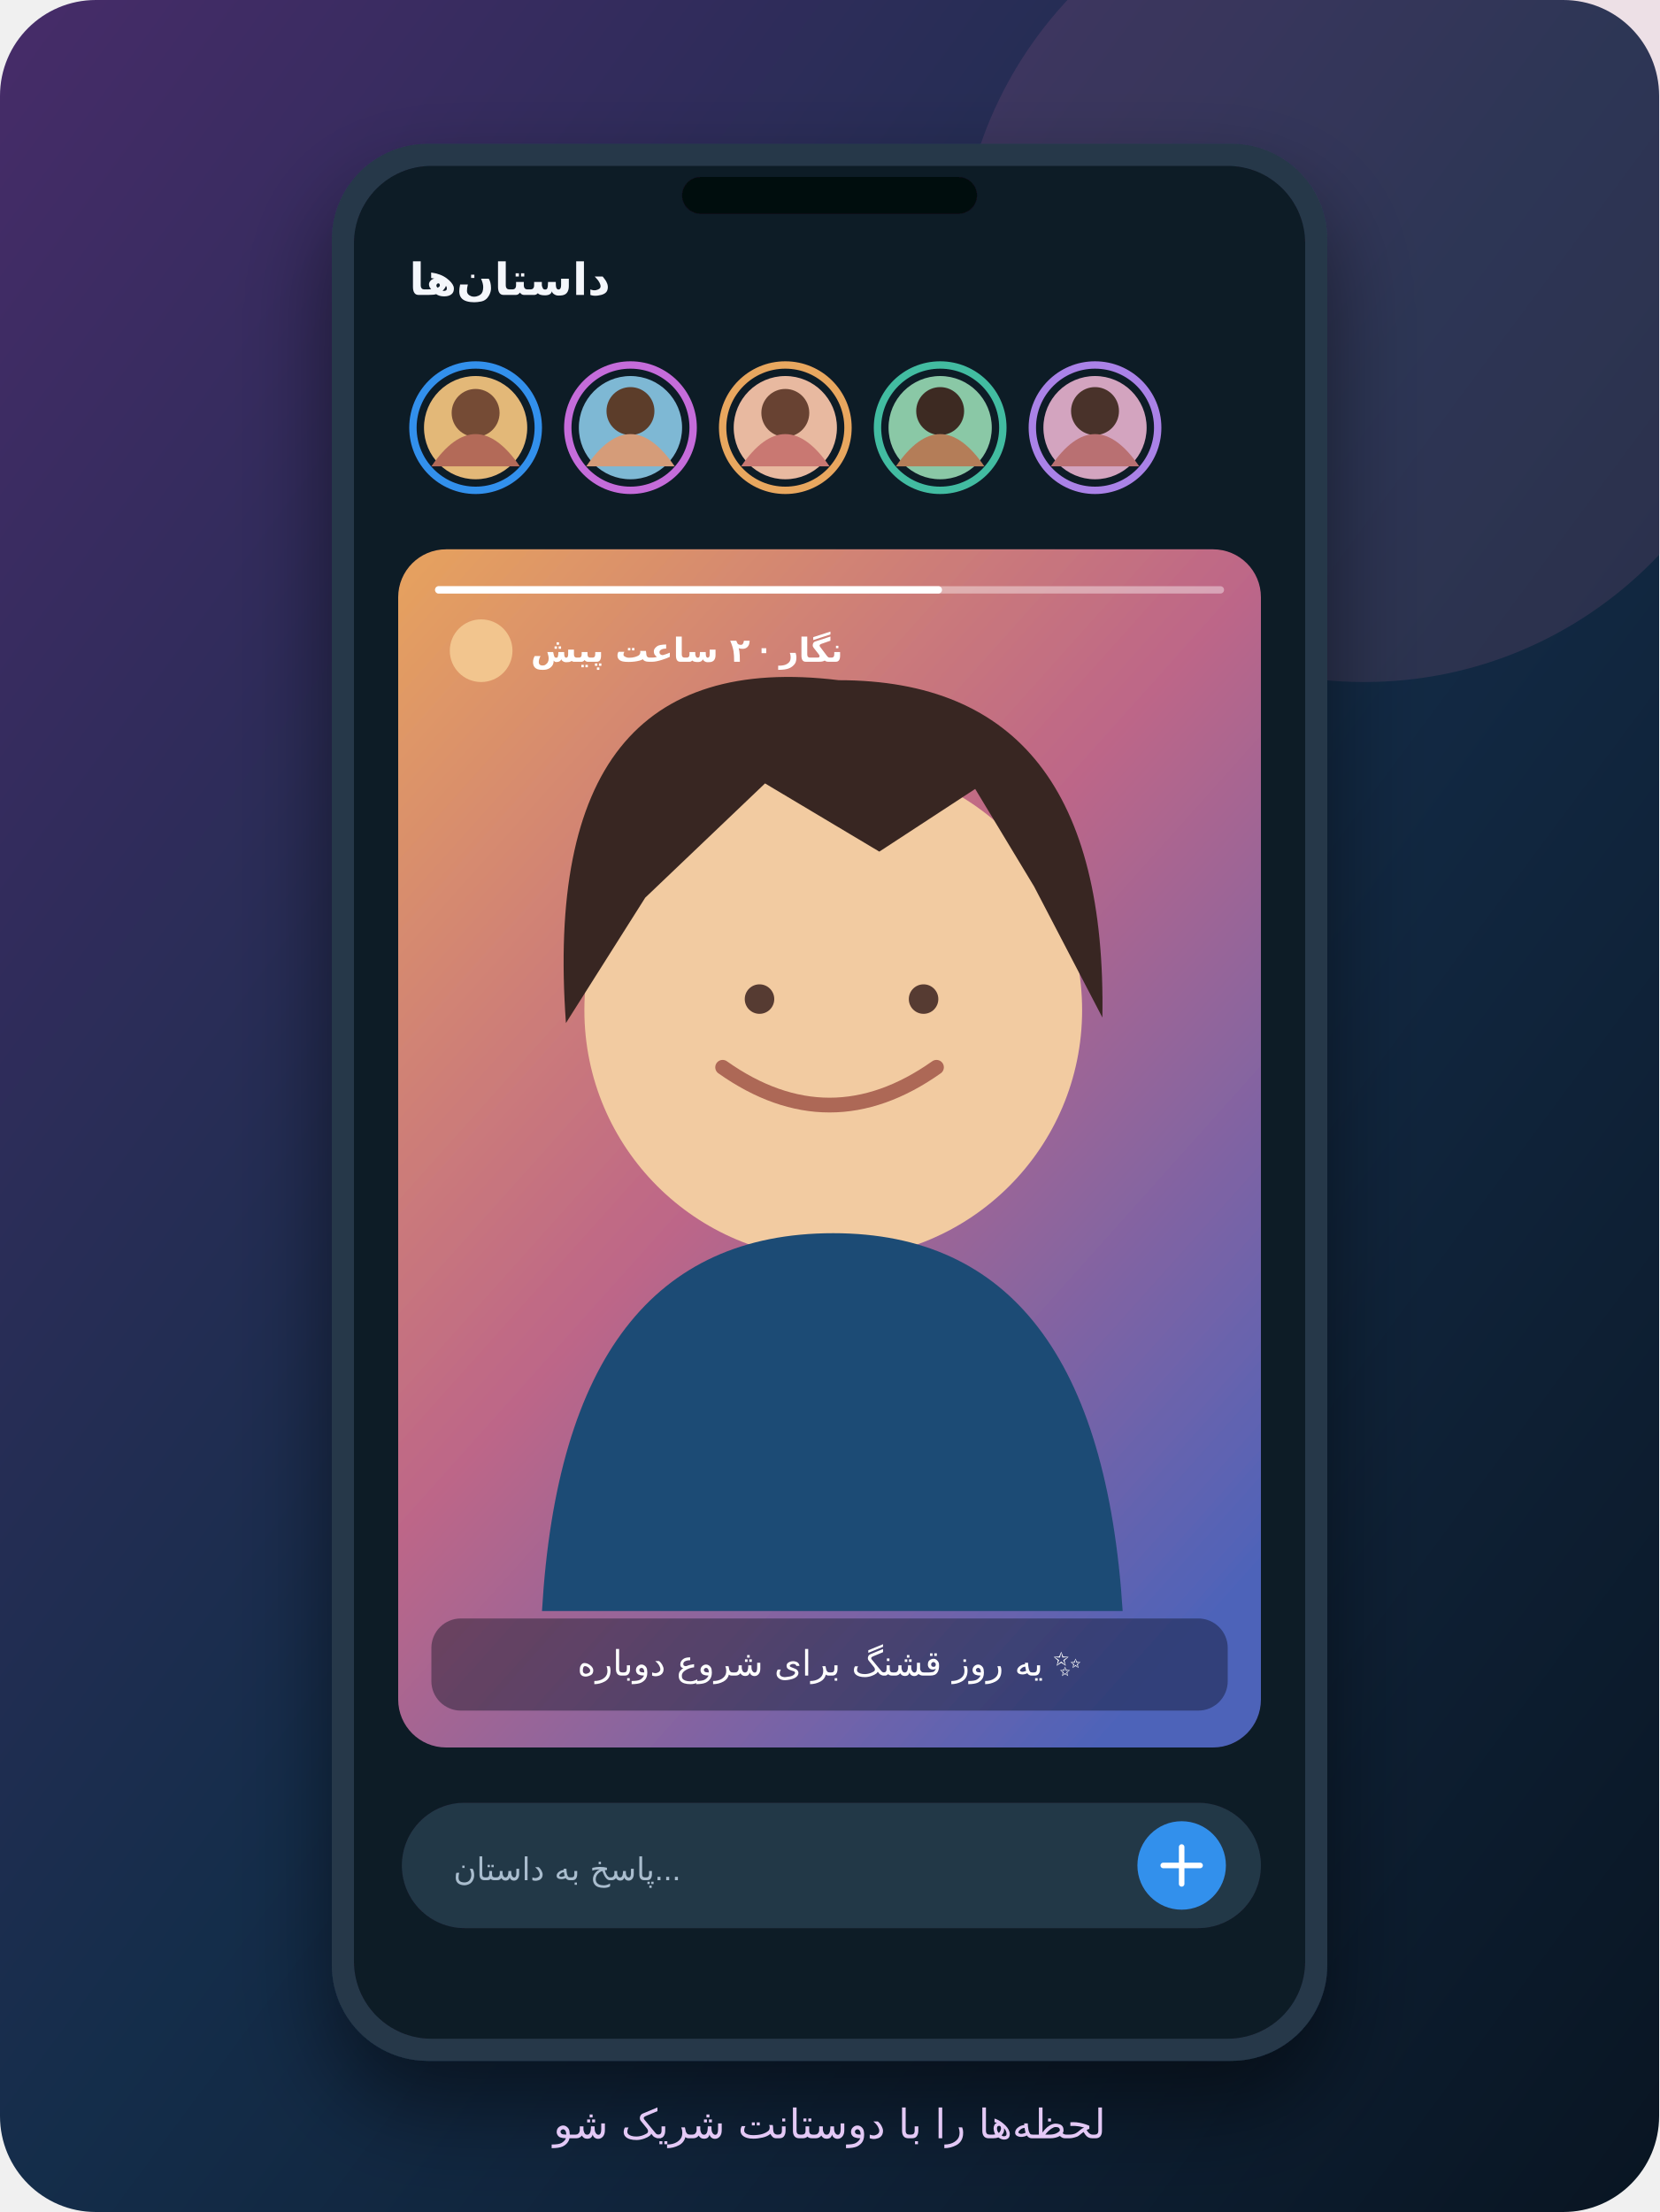
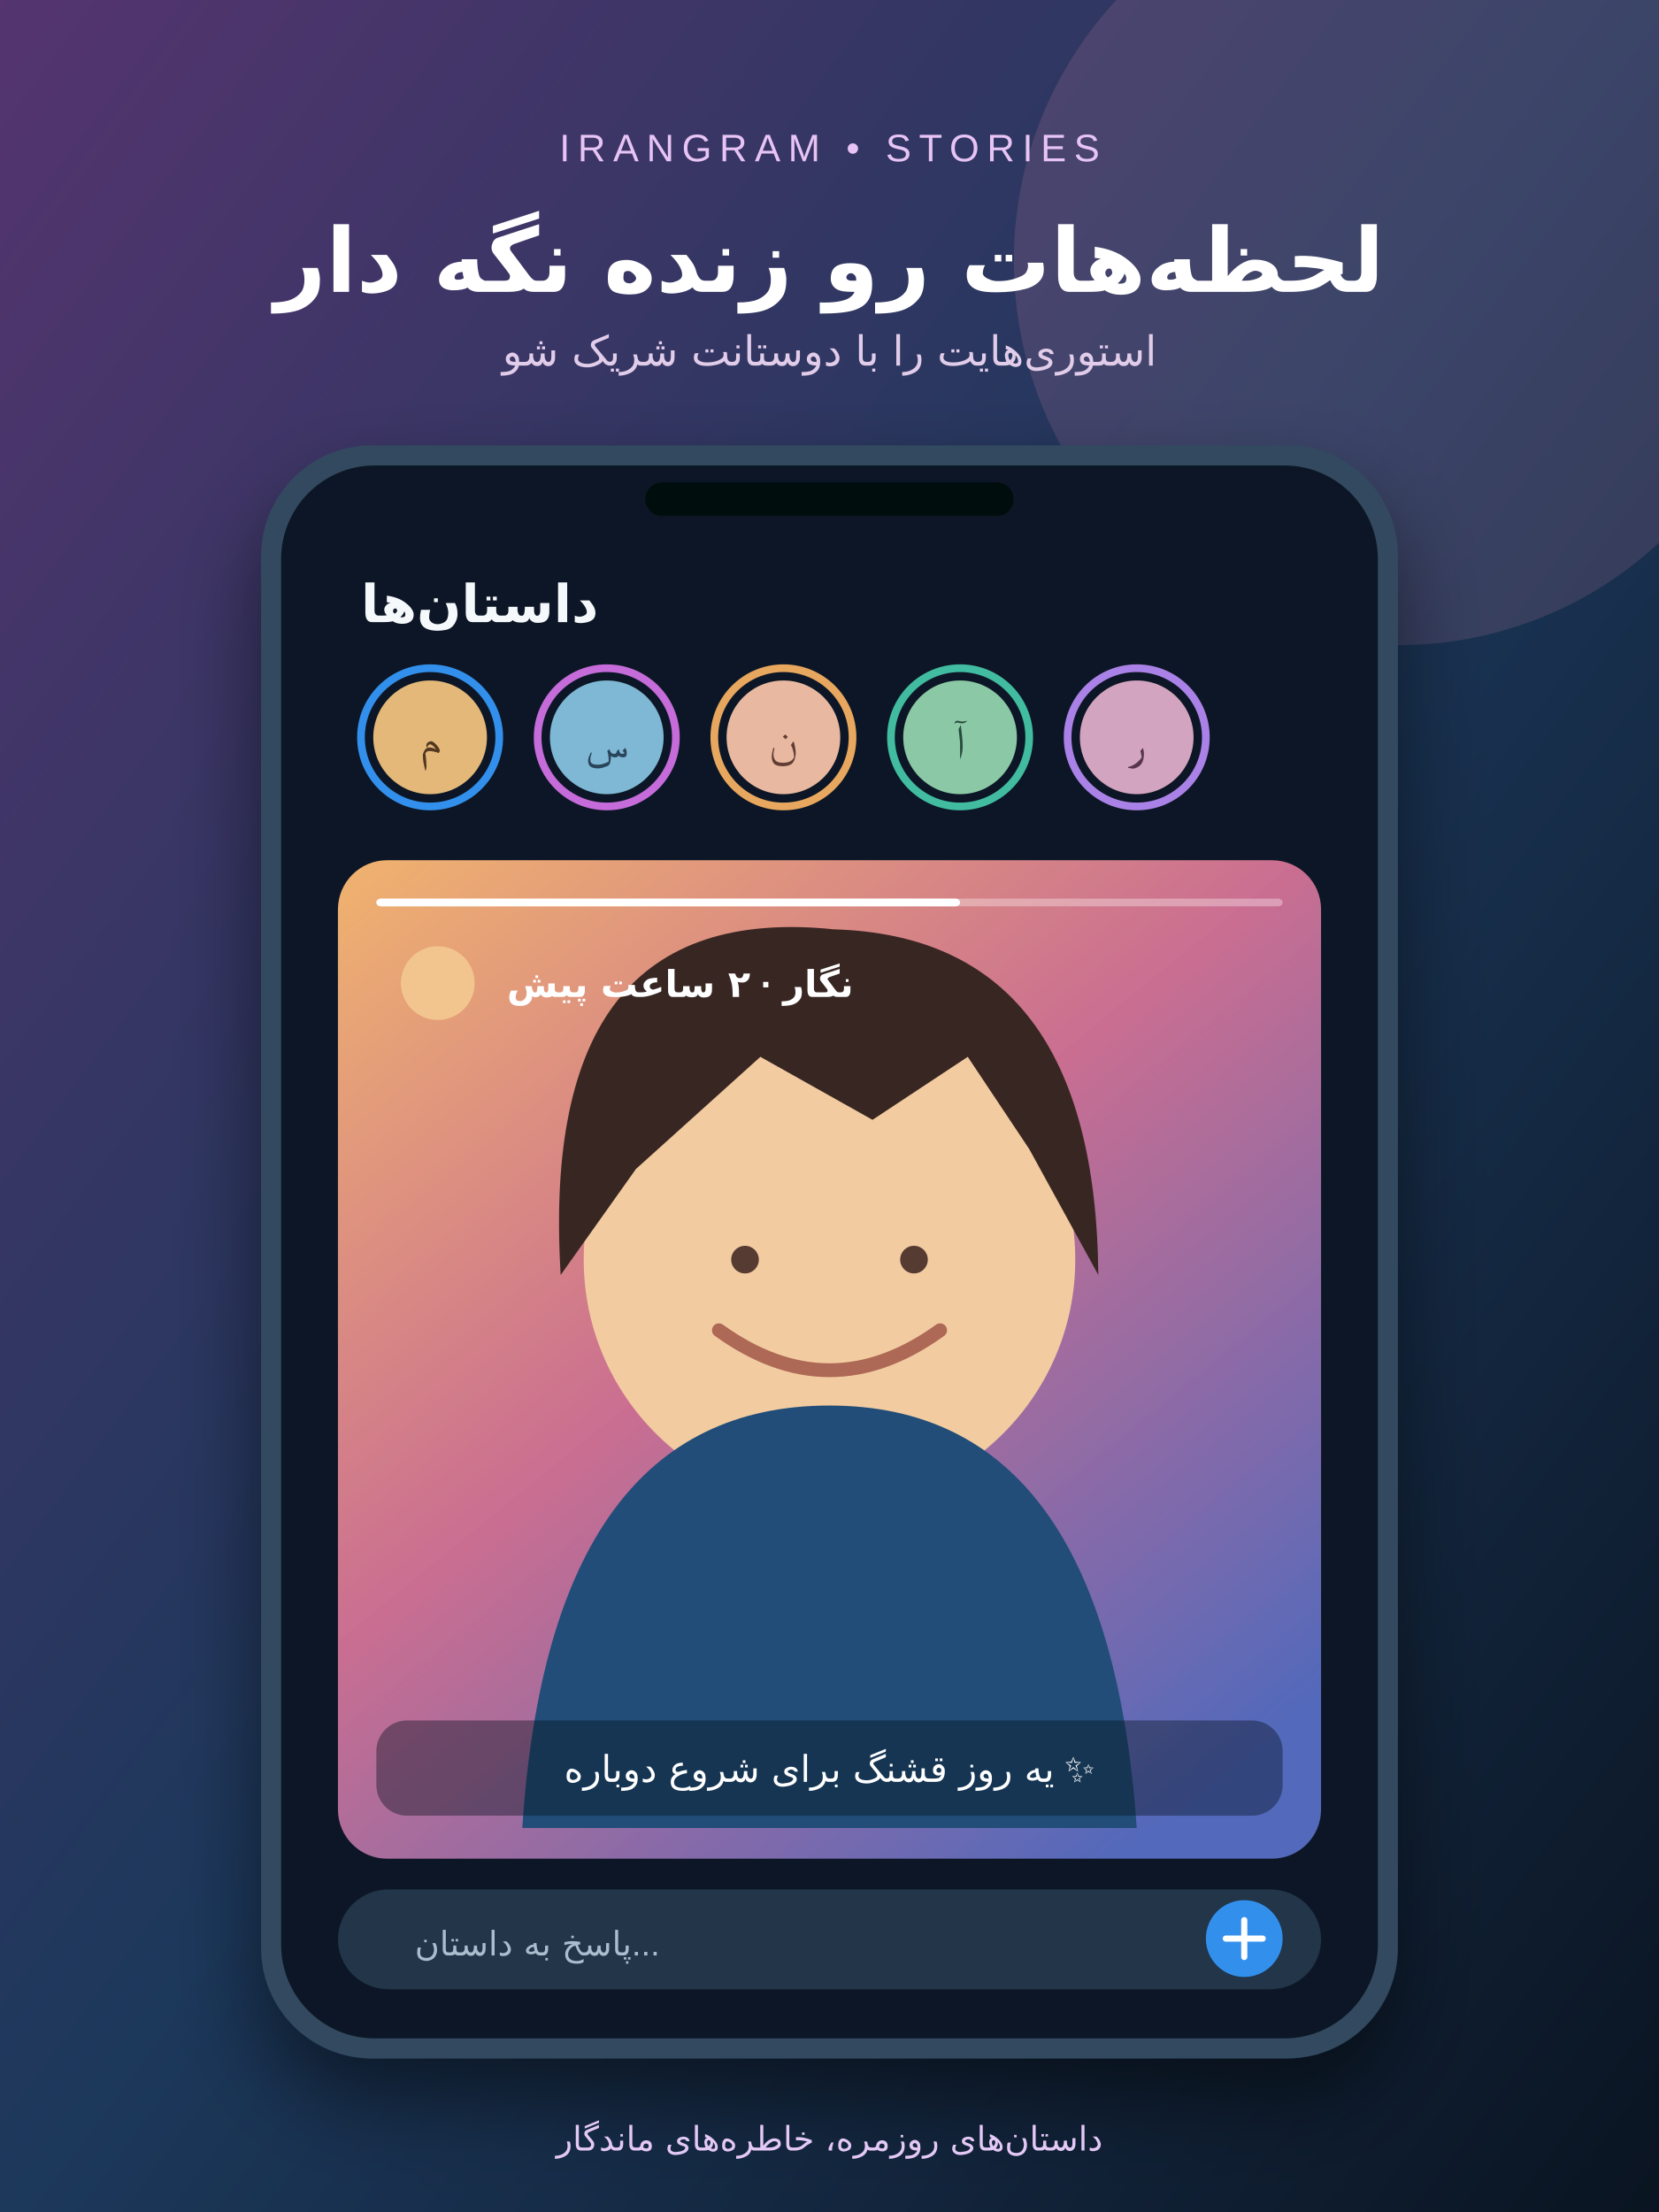
- <svg xmlns="http://www.w3.org/2000/svg" width="900" height="1200" viewBox="0 0 900 1200">
+ <svg xmlns="http://www.w3.org/2000/svg" width="1080" height="1440" viewBox="0 0 1080 1440">
  <defs>
    <linearGradient id="bg" x2="1" y2="1">
-       <stop stop-color="#472c69" />
-       <stop offset=".5" stop-color="#142d4a" />
-       <stop offset="1" stop-color="#091522" />
+       <stop stop-color="#55346f" />
+       <stop offset=".5" stop-color="#1c385b" />
+       <stop offset="1" stop-color="#0a1421" />
    </linearGradient>
    <linearGradient id="story" x2=".8" y2="1">
-       <stop stop-color="#e7a35e" />
-       <stop offset=".5" stop-color="#bd6688" />
-       <stop offset="1" stop-color="#4e63b9" />
+       <stop stop-color="#f0b36e" />
+       <stop offset=".48" stop-color="#ca6e91" />
+       <stop offset="1" stop-color="#5269bb" />
    </linearGradient>
-     <filter id="s">
-       <feDropShadow dx="0" dy="25" stdDeviation="25" flood-color="#000" flood-opacity=".5" />
+     <filter id="shadow">
+       <feDropShadow dx="0" dy="28" stdDeviation="28" flood-color="#000" flood-opacity=".5" />
    </filter>
  </defs>
-   <rect width="900" height="1200" rx="52" fill="url(#bg)" />
-   <circle cx="740" cy="150" r="220" fill="#db77a4" opacity=".13" />
-   <g filter="url(#s)" transform="translate(180 78)">
-     <rect width="540" height="1040" rx="52" fill="#26394a" />
-     <rect x="12" y="12" width="516" height="1016" rx="42" fill="#101a27" />
-     <rect x="190" y="18" width="160" height="20" rx="10" fill="#060b11" />
-     <text x="42" y="82" fill="#f4f7fb" font-size="24" font-family="Arial,sans-serif" font-weight="700">داستان‌ها</text>
-     <g transform="translate(40 116)">
-       <circle cx="38" cy="38" r="34" fill="none" stroke="#3390ec" stroke-width="4" />
-       <circle cx="38" cy="38" r="28" fill="#e3b878" />
-       <circle cx="38" cy="30" r="13" fill="#754b36" />
-       <path d="M14 59q24-35 48 0" fill="#b36b58" />
-       <circle cx="122" cy="38" r="34" fill="none" stroke="#c56cda" stroke-width="4" />
-       <circle cx="122" cy="38" r="28" fill="#7eb8d4" />
-       <circle cx="122" cy="29" r="13" fill="#5b3d2c" />
-       <path d="M98 59q24-35 48 0" fill="#d59c79" />
-       <circle cx="206" cy="38" r="34" fill="none" stroke="#e8a75e" stroke-width="4" />
-       <circle cx="206" cy="38" r="28" fill="#e8b9a0" />
-       <circle cx="206" cy="30" r="13" fill="#674333" />
-       <path d="M182 59q24-35 48 0" fill="#c97872" />
-       <circle cx="290" cy="38" r="34" fill="none" stroke="#42bca1" stroke-width="4" />
-       <circle cx="290" cy="38" r="28" fill="#8ac8a6" />
-       <circle cx="290" cy="29" r="13" fill="#3d2b24" />
-       <path d="M266 59q24-35 48 0" fill="#b47d59" />
-       <circle cx="374" cy="38" r="34" fill="none" stroke="#aa82e7" stroke-width="4" />
-       <circle cx="374" cy="38" r="28" fill="#d3a4bf" />
-       <circle cx="374" cy="29" r="13" fill="#49332a" />
-       <path d="M350 59q24-35 48 0" fill="#b96f72" />
+   <rect width="1080" height="1440" fill="url(#bg)" />
+   <circle cx="910" cy="170" r="250" fill="#ed8bb2" opacity=".15" />
+   <text x="540" y="105" text-anchor="middle" fill="#e7c4f5" font-size="25" font-family="Vazirmatn,Arial,sans-serif" letter-spacing="5">IRANGRAM  •  STORIES</text>
+   <text x="540" y="190" text-anchor="middle" fill="#fff" font-size="58" font-weight="700" font-family="Vazirmatn,Arial,sans-serif">لحظه‌هات رو زنده نگه دار</text>
+   <text x="540" y="238" text-anchor="middle" fill="#e1cce9" font-size="27" font-family="Vazirmatn,Arial,sans-serif">استوری‌هایت را با دوستانت شریک شو</text>
+   <g filter="url(#shadow)">
+     <rect x="170" y="290" width="740" height="1050" rx="72" fill="#31495e" />
+     <rect x="183" y="303" width="714" height="1024" rx="61" fill="#0e1925" />
+     <rect x="420" y="314" width="240" height="22" rx="11" fill="#050a10" />
+     <text x="235" y="405" fill="#f6f9fc" font-size="34" font-weight="700" font-family="Vazirmatn,Arial,sans-serif">داستان‌ها</text>
+     <g>
+       <circle cx="280" cy="480" r="45" fill="none" stroke="#3390ec" stroke-width="5" />
+       <circle cx="280" cy="480" r="37" fill="#e3b878" />
+       <text x="280" y="493" text-anchor="middle" fill="#533821" font-size="30">م</text>
+       <circle cx="395" cy="480" r="45" fill="none" stroke="#c56cda" stroke-width="5" />
+       <circle cx="395" cy="480" r="37" fill="#7eb8d4" />
+       <text x="395" y="493" text-anchor="middle" fill="#29445a" font-size="30">س</text>
+       <circle cx="510" cy="480" r="45" fill="none" stroke="#e8a75e" stroke-width="5" />
+       <circle cx="510" cy="480" r="37" fill="#e8b9a0" />
+       <text x="510" y="493" text-anchor="middle" fill="#633e34" font-size="30">ن</text>
+       <circle cx="625" cy="480" r="45" fill="none" stroke="#42bca1" stroke-width="5" />
+       <circle cx="625" cy="480" r="37" fill="#8ac8a6" />
+       <text x="625" y="493" text-anchor="middle" fill="#284c3e" font-size="30">آ</text>
+       <circle cx="740" cy="480" r="45" fill="none" stroke="#aa82e7" stroke-width="5" />
+       <circle cx="740" cy="480" r="37" fill="#d3a4bf" />
+       <text x="740" y="493" text-anchor="middle" fill="#57364e" font-size="30">ر</text>
    </g>
-     <g transform="translate(36 220)">
-       <rect width="468" height="650" rx="26" fill="url(#story)" />
-       <circle cx="236" cy="250" r="135" fill="#f2cba1" />
-       <path d="M91 257q-15-206 148-186 146 0 143 183l-37-71-32-53-52 34-62-37-65 62z" fill="#392722" />
-       <path d="M78 576q12-205 158-205 144 0 157 205" fill="#1f4b74" />
-       <path d="M176 281q58 41 116 0" fill="none" stroke="#ad6756" stroke-width="8" stroke-linecap="round" />
-       <circle cx="196" cy="244" r="8" fill="#573a30" />
-       <circle cx="285" cy="244" r="8" fill="#573a30" />
-       <rect x="20" y="20" width="428" height="4" rx="2" fill="#ffffff66" />
-       <rect x="20" y="20" width="275" height="4" rx="2" fill="#fff" />
-       <circle cx="45" cy="55" r="17" fill="#f2c58e" />
-       <text x="72" y="61" fill="#fff" font-size="18" font-family="Arial,sans-serif" font-weight="700">نگار · ۲ ساعت پیش</text>
-       <rect x="18" y="580" width="432" height="50" rx="16" fill="#07111d66" />
-       <text x="234" y="611" fill="#fff" font-size="19" font-family="Arial,sans-serif" text-anchor="middle">یه روز قشنگ برای شروع دوباره ✨</text>
-     </g>
-     <g transform="translate(38 900)">
-       <rect width="466" height="68" rx="34" fill="#243747" />
-       <text x="28" y="42" fill="#a9bdce" font-size="17" font-family="Arial,sans-serif">پاسخ به داستان...</text>
-       <circle cx="423" cy="34" r="24" fill="#3390ec" />
-       <path d="M413 34h20m-10-10v20" stroke="#fff" stroke-width="3" stroke-linecap="round" />
-     </g>
+     <rect x="220" y="560" width="640" height="650" rx="32" fill="url(#story)" />
+     <circle cx="540" cy="820" r="160" fill="#f2cba1" />
+     <path d="M365 830q-15-245 178-225 170 5 172 225l-45-82-40-60-62 41-73-41-81 73z" fill="#392722" />
+     <path d="M340 1190q18-275 200-275 181 0 200 275" fill="#204e78" />
+     <path d="M468 866q72 52 144 0" fill="none" stroke="#ad6756" stroke-width="9" stroke-linecap="round" />
+     <circle cx="485" cy="820" r="9" fill="#573a30" />
+     <circle cx="595" cy="820" r="9" fill="#573a30" />
+     <rect x="245" y="585" width="590" height="5" rx="3" fill="#ffffff55" />
+     <rect x="245" y="585" width="380" height="5" rx="3" fill="#fff" />
+     <circle cx="285" cy="640" r="24" fill="#f2c58e" />
+     <text x="330" y="649" fill="#fff" font-size="24" font-family="Vazirmatn,Arial,sans-serif" font-weight="700">نگار · ۲ ساعت پیش</text>
+     <rect x="245" y="1120" width="590" height="62" rx="20" fill="#07111d66" />
+     <text x="540" y="1160" fill="#fff" font-size="24" text-anchor="middle" font-family="Vazirmatn,Arial,sans-serif">یه روز قشنگ برای شروع دوباره ✨</text>
+     <rect x="220" y="1230" width="640" height="65" rx="33" fill="#203548" />
+     <text x="270" y="1273" fill="#a9bdce" font-size="22" font-family="Vazirmatn,Arial,sans-serif">پاسخ به داستان...</text>
+     <circle cx="810" cy="1262" r="25" fill="#3390ec" />
+     <path d="M798 1262h24m-12-12v24" stroke="#fff" stroke-width="4" stroke-linecap="round" />
  </g>
-   <text x="450" y="1160" fill="#e4c9f6" font-size="22" font-family="Arial,sans-serif" text-anchor="middle">لحظه‌ها را با دوستانت شریک شو</text>
+   <text x="540" y="1400" text-anchor="middle" fill="#e4c9f6" font-size="22" font-family="Vazirmatn,Arial,sans-serif">داستان‌های روزمره، خاطره‌های ماندگار</text>
</svg>
